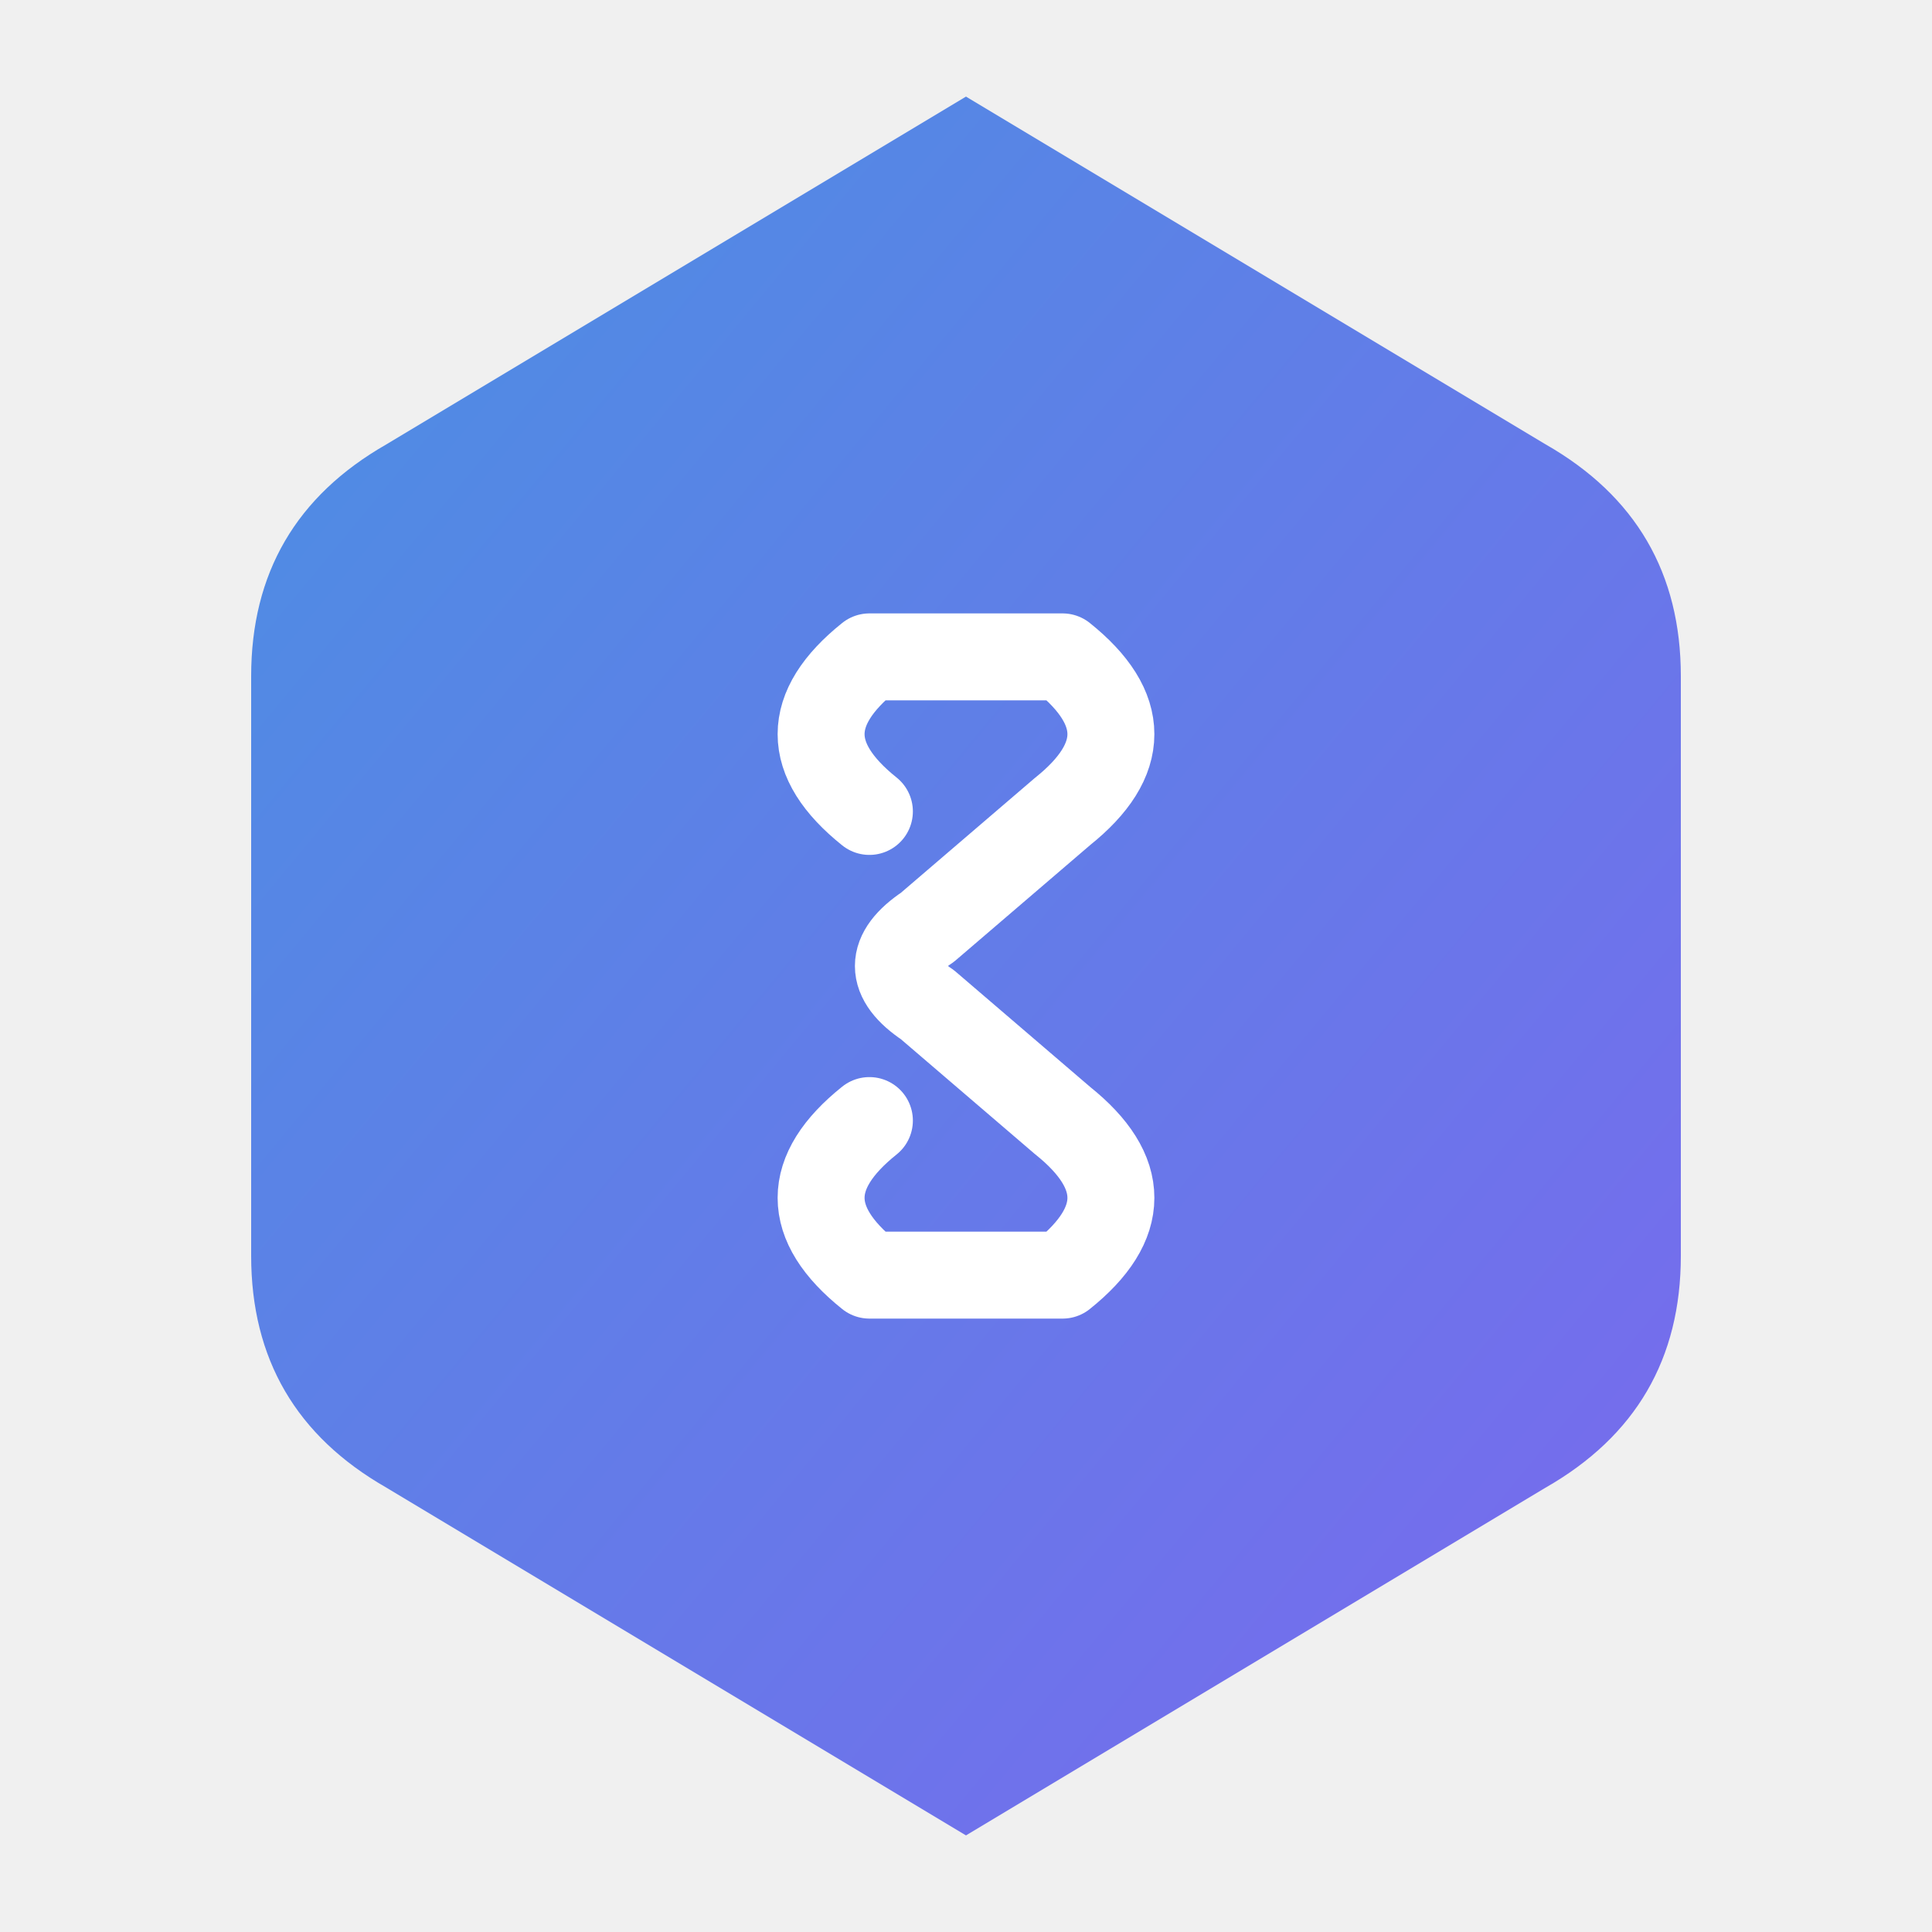
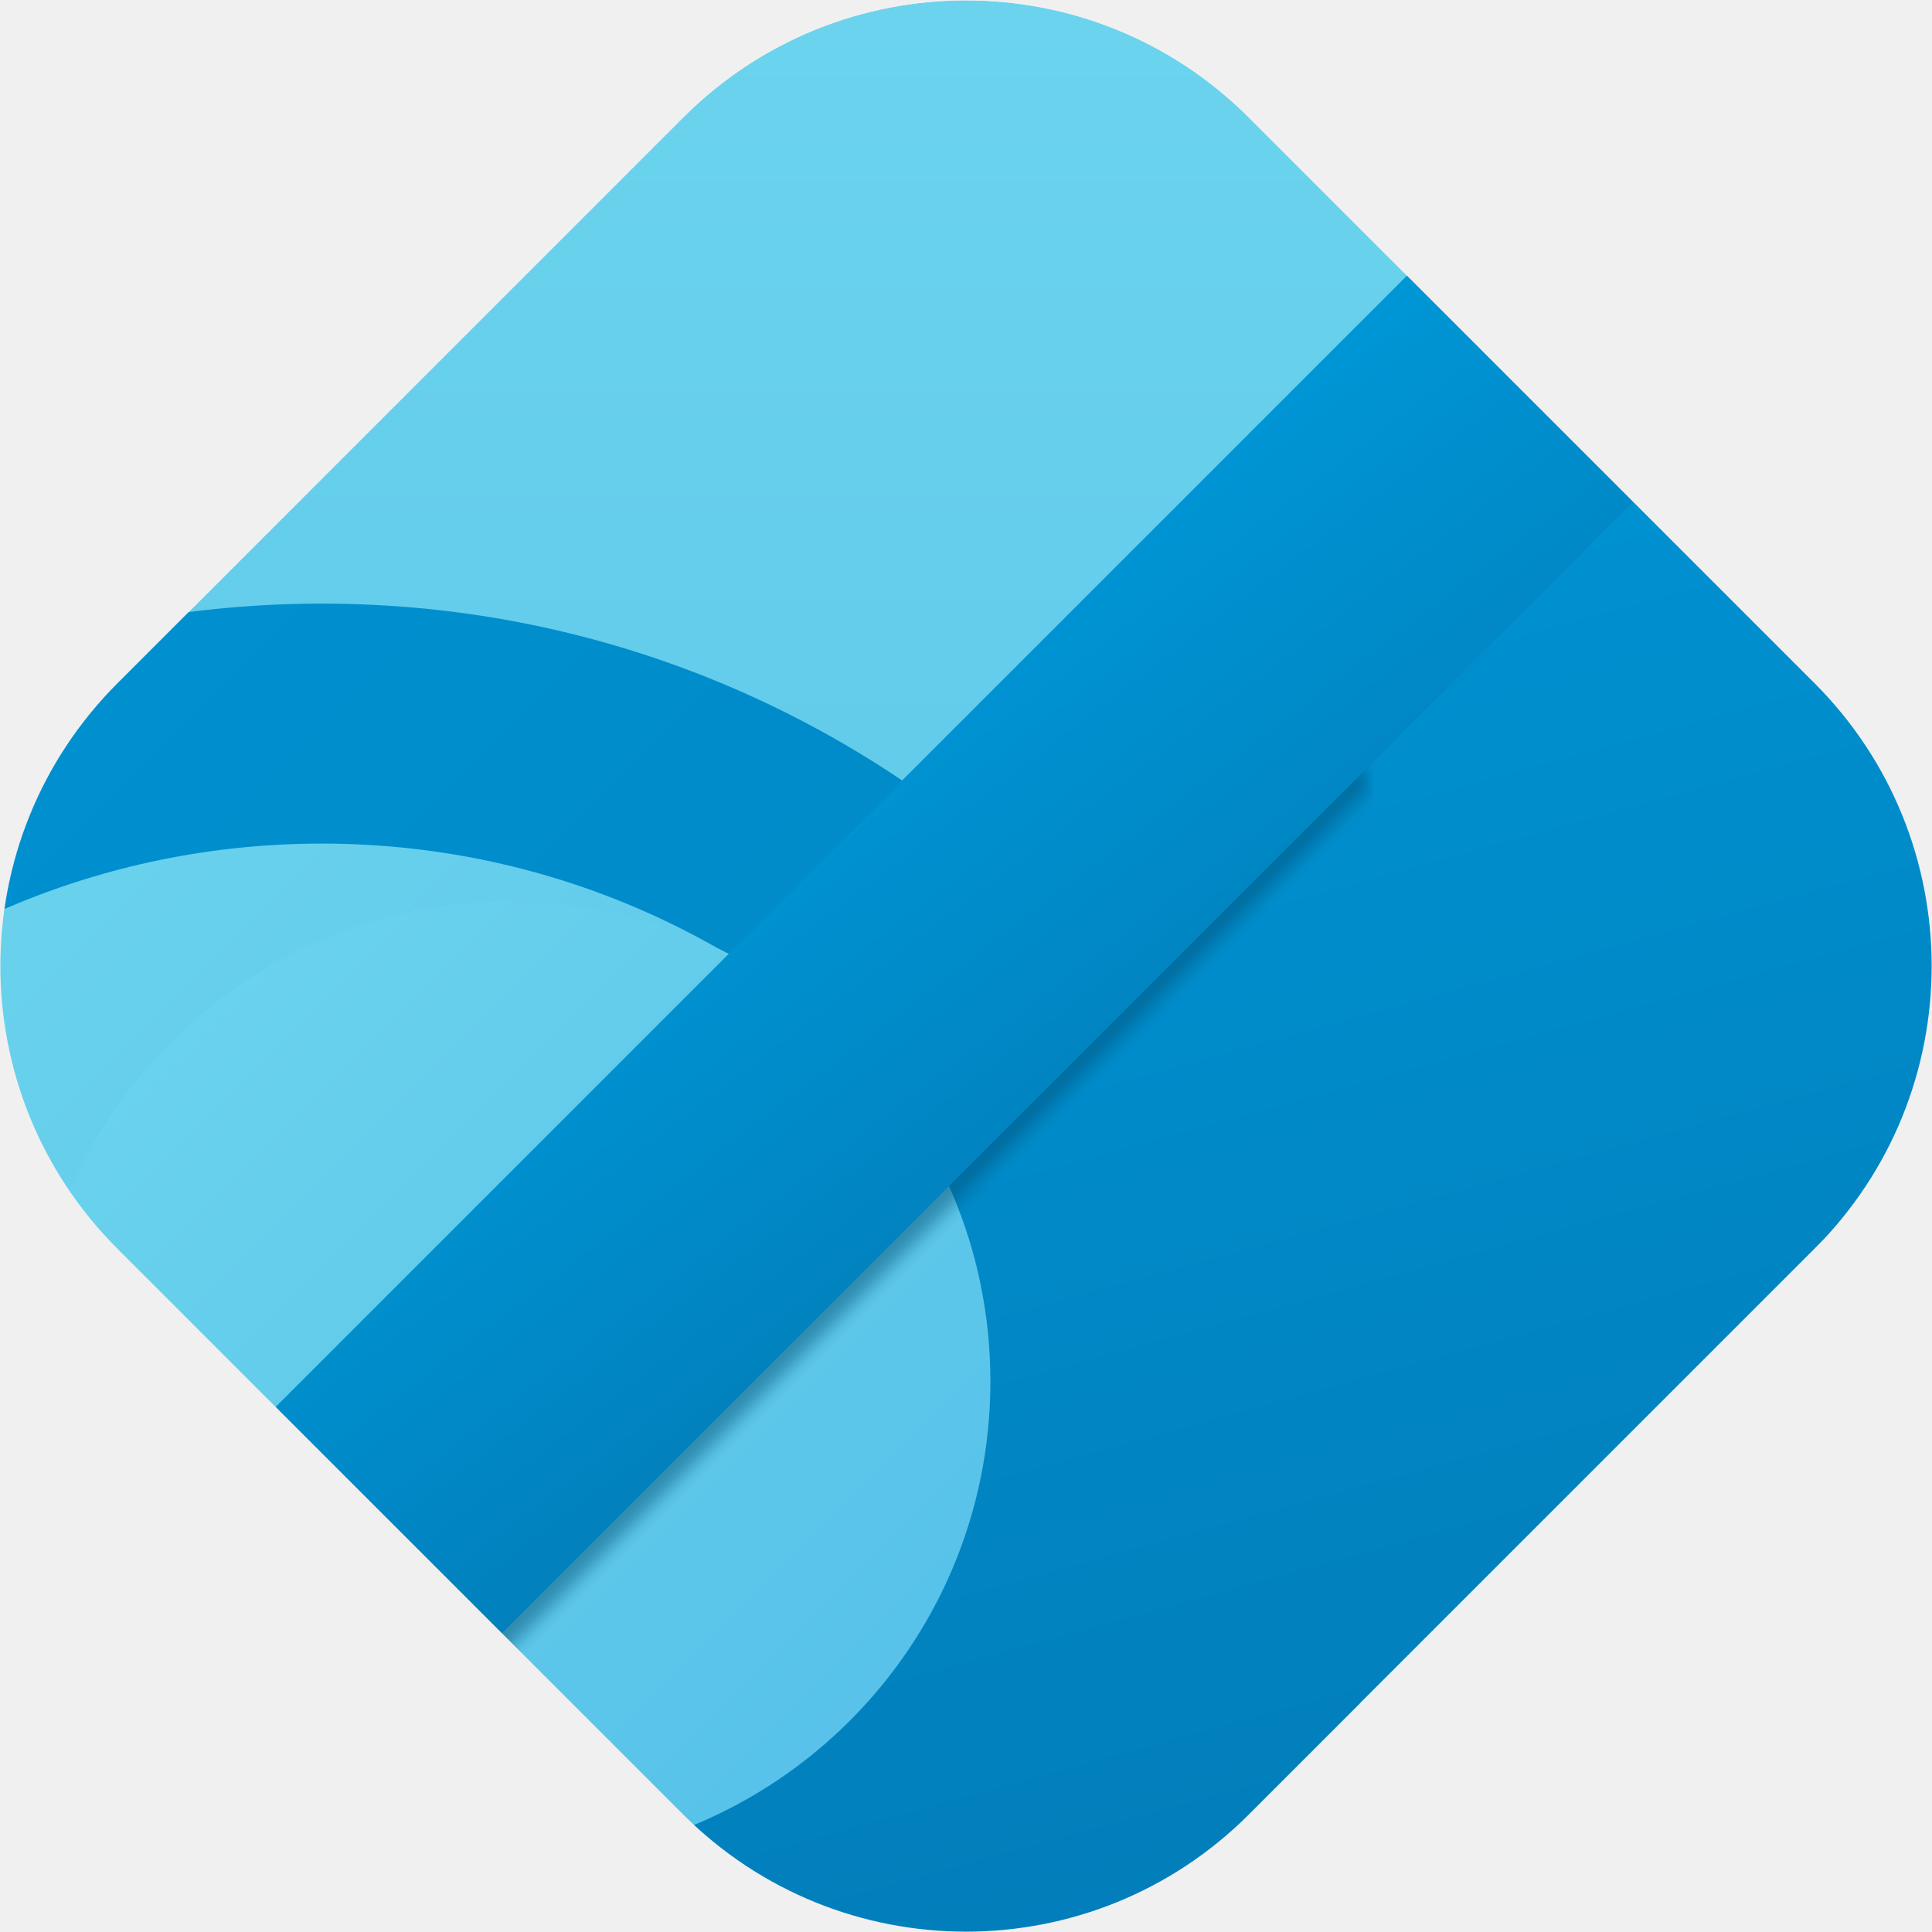
- <svg xmlns="http://www.w3.org/2000/svg" viewBox="0 0 100 100">
+ <svg xmlns="http://www.w3.org/2000/svg" width="120.756mm" height="120.756mm" viewBox="0 0 120.756 120.756" version="1.1">
  <defs>
-     <linearGradient id="grad1" x1="0%" y1="0%" x2="100%" y2="100%">
-       <stop offset="0%" style="stop-color:#4a90e2;stop-opacity:1" />
-       <stop offset="100%" style="stop-color:#7b68ee;stop-opacity:1" />
+     <mask maskUnits="userSpaceOnUse" id="mask15">
+       <rect style="fill:#ffffff;fill-opacity:1;stroke-width:0.265" id="rect15" width="100" height="100" x="35.388" y="-50" rx="25" ry="25" transform="rotate(45)" />
+     </mask>
+     <filter style="color-interpolation-filters:sRGB;" id="filter42" x="-0.06" y="-0.008" width="1.17" height="1.183">
+       <feFlood result="flood" in="SourceGraphic" flood-opacity="0.498" flood-color="rgb(0,79,118)" id="feFlood41" />
+       <feGaussianBlur result="blur" in="SourceGraphic" stdDeviation="0.5" id="feGaussianBlur41" />
+       <feOffset result="offset" in="blur" dx="1" dy="25" id="feOffset41" />
+       <feComposite result="comp1" operator="in" in="flood" in2="offset" id="feComposite41" />
+       <feComposite result="comp2" operator="over" in="SourceGraphic" in2="comp1" id="feComposite42" />
+     </filter>
+     <linearGradient id="blueGrad" x1="0%" y1="0%" x2="100%" y2="100%">
+       <stop offset="0%" style="stop-color:#0096d6;stop-opacity:1" />
+       <stop offset="100%" style="stop-color:#017cb8;stop-opacity:1" />
+     </linearGradient>
+     <linearGradient id="cyanGrad" x1="0%" y1="0%" x2="100%" y2="100%">
+       <stop offset="0%" style="stop-color:#6dd5ed;stop-opacity:1" />
+       <stop offset="100%" style="stop-color:#54bfe9;stop-opacity:1" />
    </linearGradient>
  </defs>
-   <path d="M 50 5 L 80 23 Q 87 27 87 35 L 87 65 Q 87 73 80 77 L 50 95 L 20 77 Q 13 73 13 65 L 13 35 Q 13 27 20 23 Z" fill="url(#grad1)" />
-   <path d="M 45 42 Q 40 38 45 34 L 55 34 Q 60 38 55 42 L 48 48 Q 45 50 48 52 L 55 58 Q 60 62 55 66 L 45 66 Q 40 62 45 58" fill="none" stroke="white" stroke-width="4.5" stroke-linecap="round" stroke-linejoin="round" />
+   <g id="g5" mask="url(#mask15)">
+     <g id="g4" transform="translate(-32.41221,-63.80862)" style="display:inline">
+       <rect style="display:inline;fill:url(#cyanGrad);fill-opacity:1;stroke-width:0.265" id="rect4" width="100" height="100" x="103.426" y="-27.799" rx="25" ry="25" transform="rotate(45)" />
+     </g>
+     <g id="layer3">
+       <circle style="fill:url(#blueGrad);fill-opacity:1;stroke-width:0.265" id="path16" cx="20.113" cy="102.727" r="65" />
+       <circle style="fill:url(#cyanGrad);fill-opacity:1;stroke-width:0.265" id="path16-6" cx="20.113" cy="102.727" r="50" />
+     </g>
+     <g id="g3" transform="translate(-32.41221,-63.80862)" style="display:inline">
+       <rect style="fill:url(#blueGrad);fill-opacity:1;stroke-width:0.265" id="rect3" width="59.896" height="107.341" x="143.53" y="-35.14" rx="22.965" ry="25" transform="rotate(45)" />
+     </g>
+     <g id="layer2">
+       <circle style="display:inline;fill:url(#cyanGrad);fill-opacity:1;stroke-width:0.311" id="path15" cx="31.903" cy="86.34" r="30" />
+     </g>
+     <g id="layer4">
+       <rect style="fill:url(#blueGrad);fill-opacity:1;stroke-width:0.166;filter:url(#filter42)" id="rect17" width="20" height="150" x="74.364" y="-51.149" rx="20" ry="0" transform="rotate(45)" />
+     </g>
+   </g>
</svg>
